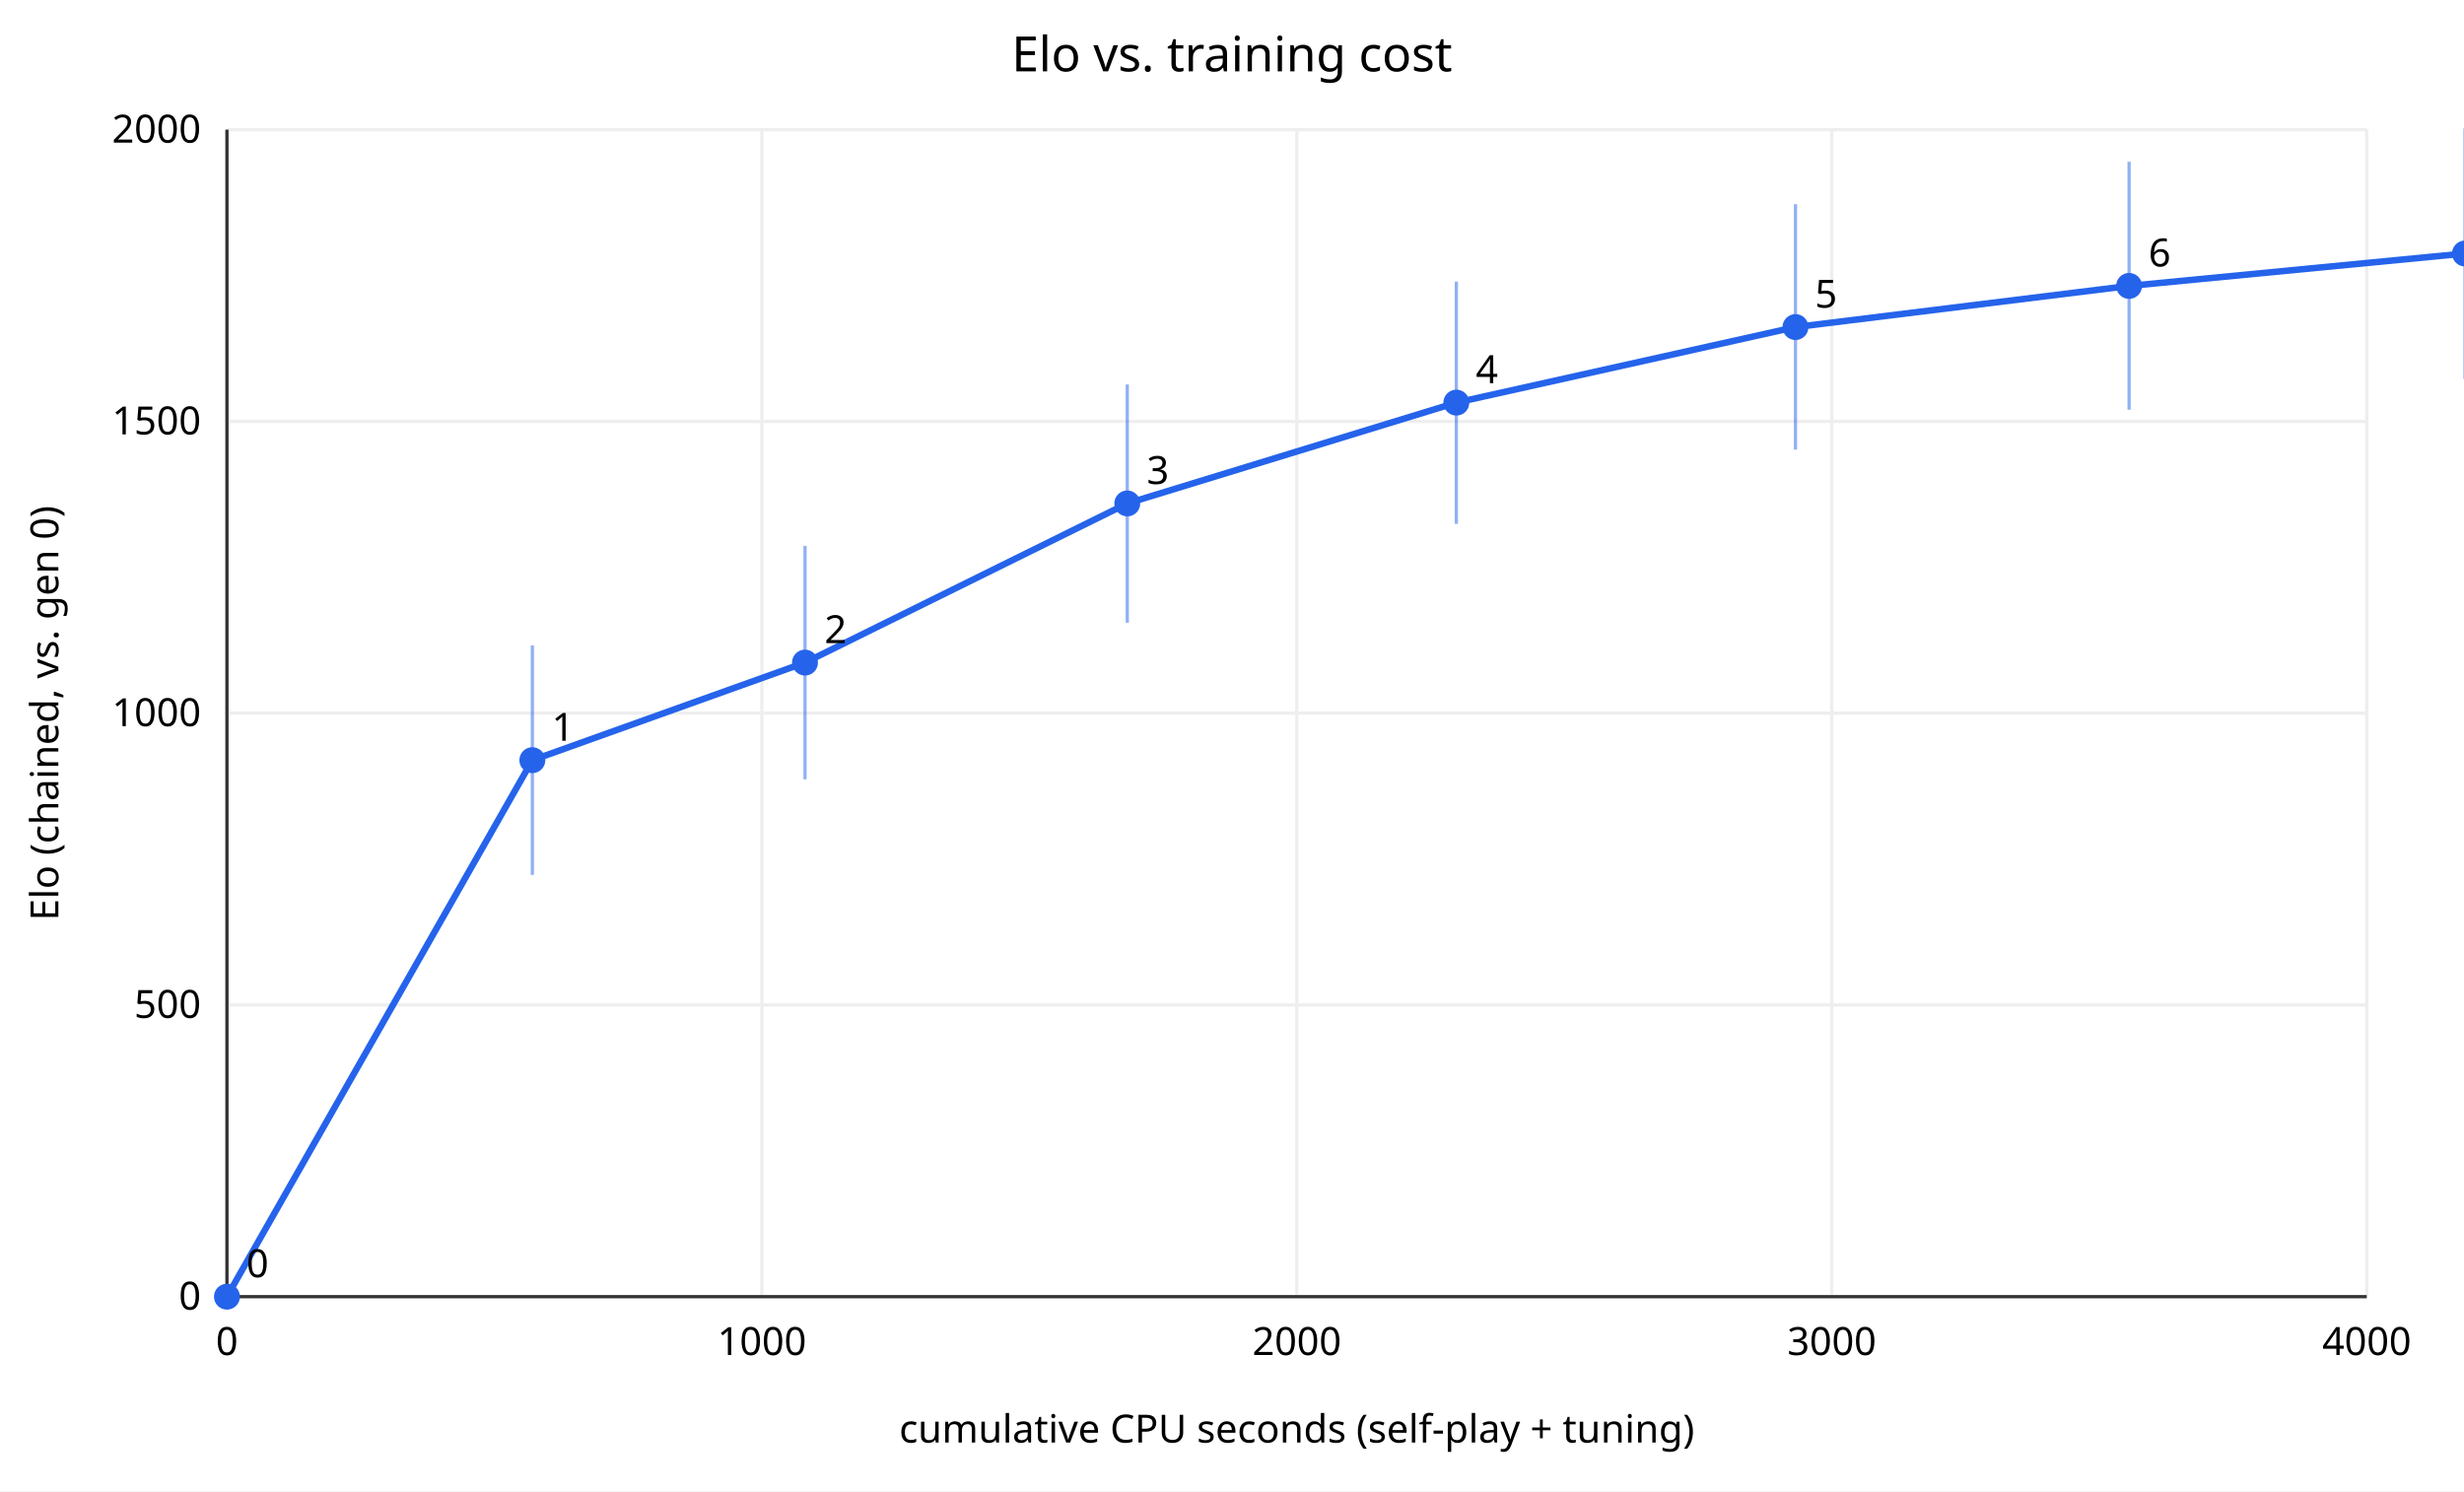
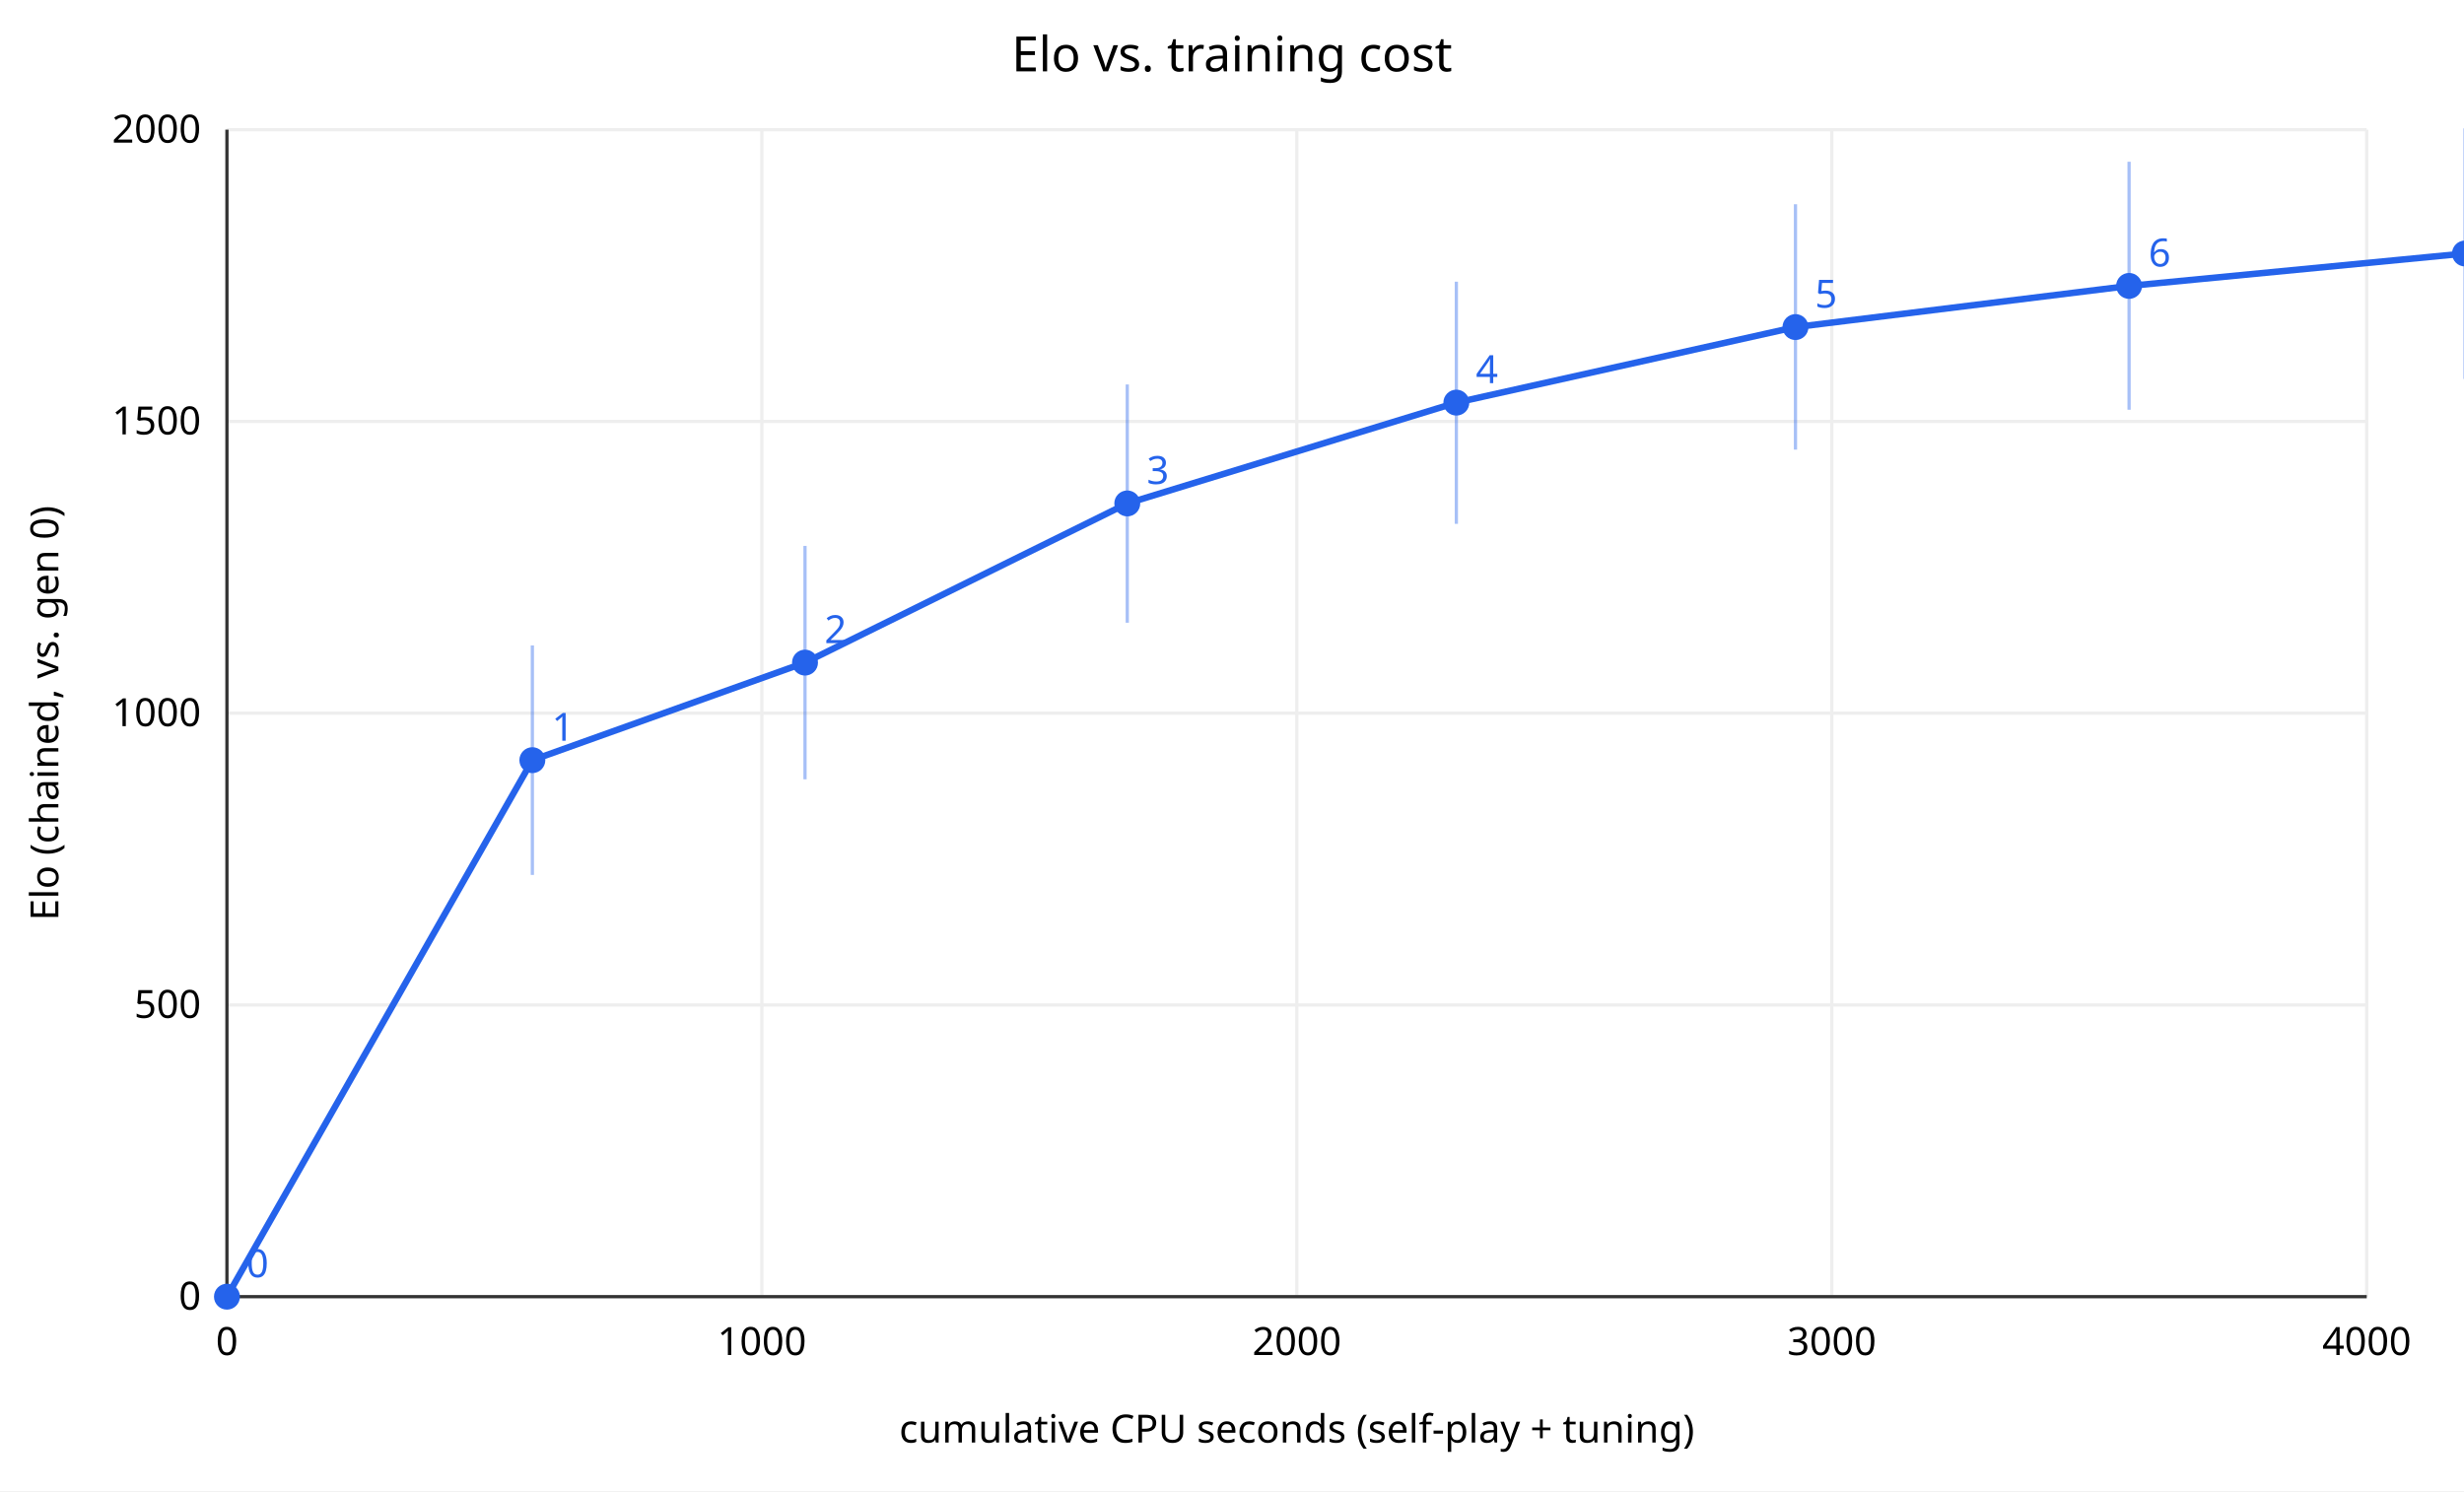
<svg xmlns="http://www.w3.org/2000/svg" width="760" height="460" font-family="sans-serif" font-size="12">
  <rect width="760" height="460" fill="white" />
  <text x="380.0" y="22" text-anchor="middle" font-size="15">Elo vs. training cost</text>
  <line x1="70.0" y1="40" x2="70.0" y2="400" stroke="#eee" />
  <text x="70.0" y="418" text-anchor="middle">0</text>
  <line x1="235.0" y1="40" x2="235.0" y2="400" stroke="#eee" />
  <text x="235.0" y="418" text-anchor="middle">1000</text>
  <line x1="400.0" y1="40" x2="400.0" y2="400" stroke="#eee" />
  <text x="400.0" y="418" text-anchor="middle">2000</text>
  <line x1="565.0" y1="40" x2="565.0" y2="400" stroke="#eee" />
  <text x="565.0" y="418" text-anchor="middle">3000</text>
  <line x1="730.0" y1="40" x2="730.0" y2="400" stroke="#eee" />
  <text x="730.0" y="418" text-anchor="middle">4000</text>
  <line x1="70" y1="400.0" x2="730" y2="400.0" stroke="#eee" />
  <text x="62" y="404.0" text-anchor="end">0</text>
  <line x1="70" y1="310.0" x2="730" y2="310.0" stroke="#eee" />
  <text x="62" y="314.0" text-anchor="end">500</text>
  <line x1="70" y1="220.0" x2="730" y2="220.0" stroke="#eee" />
  <text x="62" y="224.0" text-anchor="end">1000</text>
  <line x1="70" y1="130.0" x2="730" y2="130.0" stroke="#eee" />
  <text x="62" y="134.0" text-anchor="end">1500</text>
  <line x1="70" y1="40.0" x2="730" y2="40.0" stroke="#eee" />
  <text x="62" y="44.0" text-anchor="end">2000</text>
  <line x1="70" y1="400" x2="730" y2="400" stroke="#333" />
  <line x1="70" y1="40" x2="70" y2="400" stroke="#333" />
  <text x="400.0" y="445" text-anchor="middle">cumulative CPU seconds (self-play + tuning)</text>
  <text transform="translate(18 220.0) rotate(-90)" text-anchor="middle">Elo (chained, vs. gen 0)</text>
  <polyline points="70.0,400.0 164.2,234.5 248.3,204.4 347.7,155.3 449.2,124.2 553.8,100.9 656.7,88.2 760.3,78.2 865.9,68.0" fill="none" stroke="#2563eb" stroke-width="2" />
-   <line x1="70.0" y1="400.0" x2="70.0" y2="400.0" stroke="#2563eb" stroke-opacity="0.5" />
+   <line x1="70.0" y1="400.0" x2="70.0" y2="400.0" stroke="#2563eb" stroke-opacity="0.4" />
  <circle cx="70.0" cy="400.0" r="4" fill="#2563eb" />
-   <text x="76.0" y="394.0">0</text>
-   <line x1="164.2" y1="269.9" x2="164.2" y2="199.1" stroke="#2563eb" stroke-opacity="0.5" />
+   <text x="76.0" y="394.0" fill="#2563eb">0</text>
+   <line x1="164.2" y1="269.9" x2="164.2" y2="199.1" stroke="#2563eb" stroke-opacity="0.4" />
  <circle cx="164.2" cy="234.5" r="4" fill="#2563eb" />
-   <text x="170.2" y="228.5">1</text>
-   <line x1="248.3" y1="240.4" x2="248.3" y2="168.4" stroke="#2563eb" stroke-opacity="0.5" />
+   <text x="170.2" y="228.5" fill="#2563eb">1</text>
+   <line x1="248.3" y1="240.4" x2="248.3" y2="168.4" stroke="#2563eb" stroke-opacity="0.4" />
  <circle cx="248.3" cy="204.4" r="4" fill="#2563eb" />
-   <text x="254.3" y="198.4">2</text>
-   <line x1="347.7" y1="192.1" x2="347.7" y2="118.6" stroke="#2563eb" stroke-opacity="0.5" />
+   <text x="254.3" y="198.4" fill="#2563eb">2</text>
+   <line x1="347.7" y1="192.1" x2="347.7" y2="118.6" stroke="#2563eb" stroke-opacity="0.4" />
  <circle cx="347.7" cy="155.3" r="4" fill="#2563eb" />
-   <text x="353.7" y="149.3">3</text>
-   <line x1="449.2" y1="161.6" x2="449.2" y2="86.9" stroke="#2563eb" stroke-opacity="0.5" />
+   <text x="353.7" y="149.3" fill="#2563eb">3</text>
+   <line x1="449.2" y1="161.6" x2="449.2" y2="86.9" stroke="#2563eb" stroke-opacity="0.4" />
  <circle cx="449.2" cy="124.2" r="4" fill="#2563eb" />
-   <text x="455.2" y="118.2">4</text>
-   <line x1="553.8" y1="138.7" x2="553.8" y2="63.0" stroke="#2563eb" stroke-opacity="0.5" />
+   <text x="455.2" y="118.2" fill="#2563eb">4</text>
+   <line x1="553.8" y1="138.7" x2="553.8" y2="63.0" stroke="#2563eb" stroke-opacity="0.4" />
  <circle cx="553.8" cy="100.9" r="4" fill="#2563eb" />
-   <text x="559.8" y="94.9">5</text>
-   <line x1="656.7" y1="126.4" x2="656.7" y2="49.9" stroke="#2563eb" stroke-opacity="0.5" />
+   <text x="559.8" y="94.9" fill="#2563eb">5</text>
+   <line x1="656.7" y1="126.4" x2="656.7" y2="49.9" stroke="#2563eb" stroke-opacity="0.4" />
  <circle cx="656.7" cy="88.2" r="4" fill="#2563eb" />
-   <text x="662.7" y="82.2">6</text>
-   <line x1="760.3" y1="116.9" x2="760.3" y2="39.6" stroke="#2563eb" stroke-opacity="0.5" />
+   <text x="662.7" y="82.2" fill="#2563eb">6</text>
+   <line x1="760.3" y1="116.9" x2="760.3" y2="39.6" stroke="#2563eb" stroke-opacity="0.4" />
  <circle cx="760.3" cy="78.2" r="4" fill="#2563eb" />
-   <text x="766.3" y="72.2">7</text>
-   <line x1="865.9" y1="107.1" x2="865.9" y2="28.9" stroke="#2563eb" stroke-opacity="0.5" />
+   <text x="766.3" y="72.2" fill="#2563eb">7</text>
+   <line x1="865.9" y1="107.1" x2="865.9" y2="28.9" stroke="#2563eb" stroke-opacity="0.4" />
  <circle cx="865.9" cy="68.0" r="4" fill="#2563eb" />
-   <text x="871.9" y="62.0">8</text>
+   <text x="871.9" y="62.0" fill="#2563eb">8</text>
</svg>
